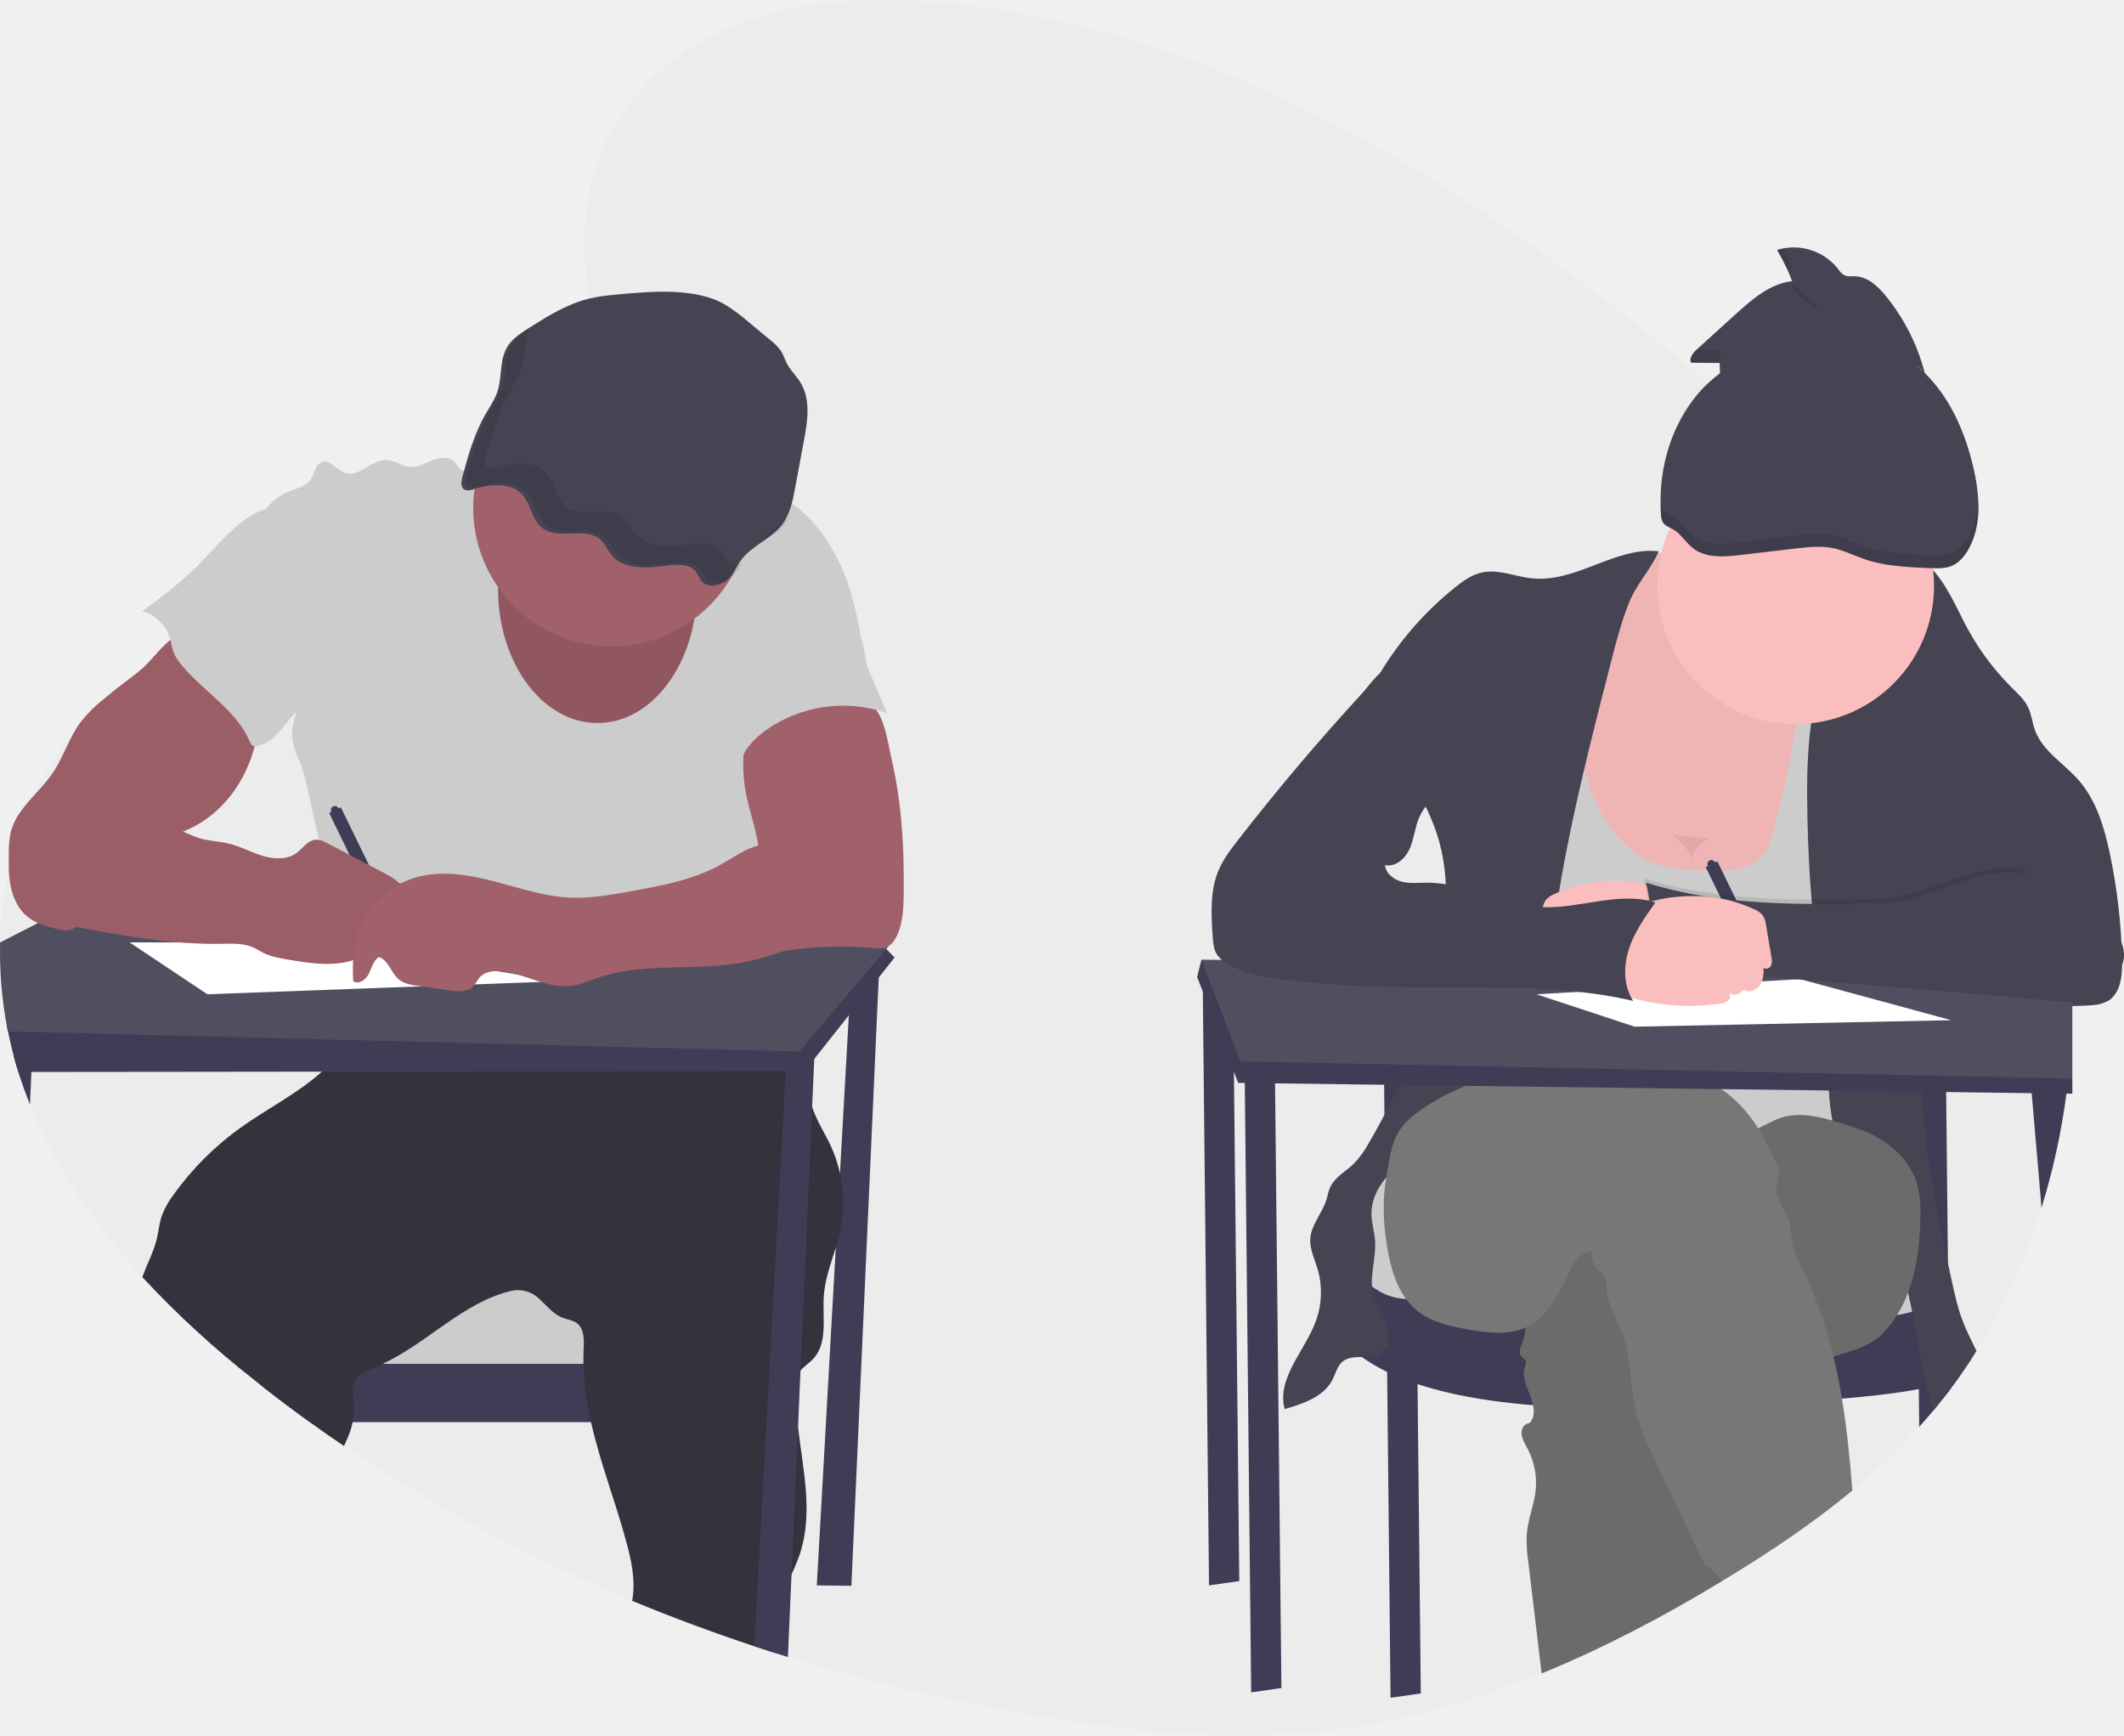
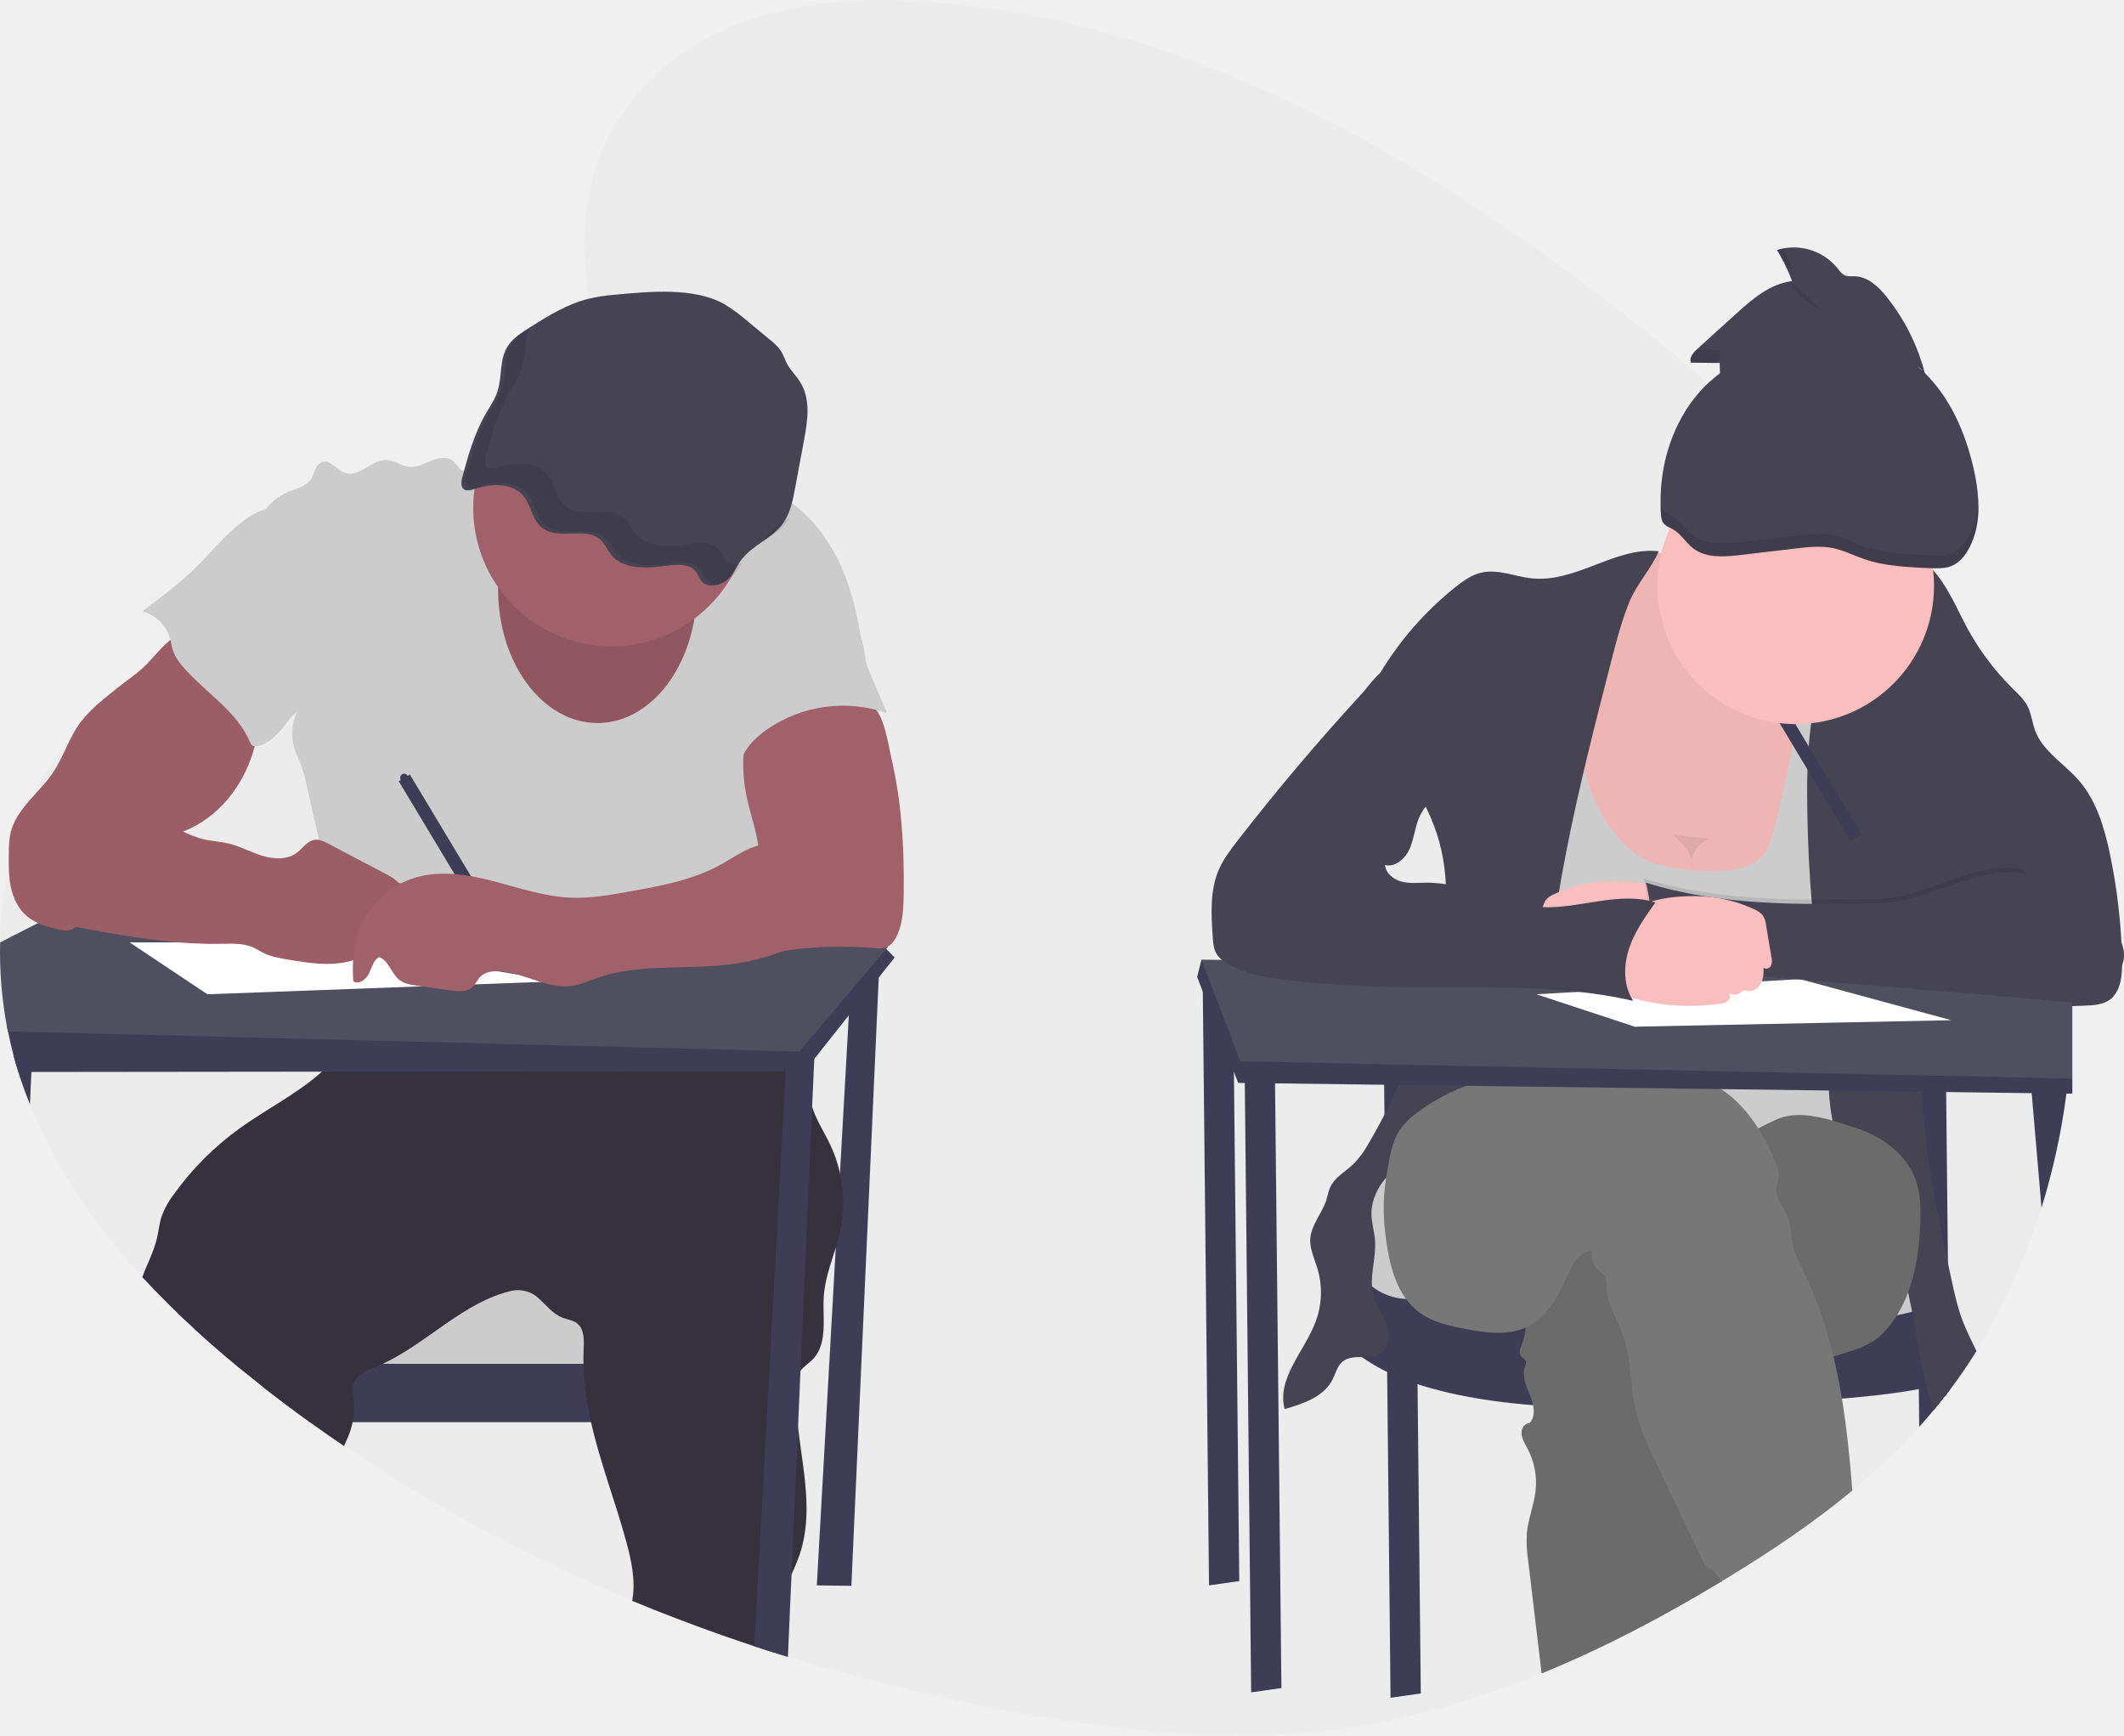
<svg xmlns="http://www.w3.org/2000/svg" id="f7e01b52-fe13-4534-b7fc-d479bcd2a427" data-name="Layer 1" width="982.89" height="803.03" viewBox="0 0 982.89 803.03">
+   <style>@keyframes vibration{to{transform:rotate(5deg)}}.vibracion{transform:rotate(-5deg);animation:vibration .46s linear infinite alternate;transform-origin:20% 55%}.dos{transform-origin:80% 55%}</style>
  <path d="M1067.54,514c0,.61,0,1.22,0,1.82q-.16,15.78-1.87,31.48a1.11,1.11,0,0,1,0,.19c-.09.87-.19,1.73-.29,2.6-.17,1.47-.35,2.93-.55,4.4a316.48,316.48,0,0,1-11.53,52.79h0a284.68,284.68,0,0,1-30.1,66.28q-5.92,9.5-12.61,18.39h0c-2.38,3.14-4.81,6.21-7.32,9.23q-2.64,3.17-5.38,6.24l-1.14,1.26a296.69,296.69,0,0,1-31,29.46c-18,14.92-37.38,27.9-57.07,39.94-1.12.69-2.25,1.37-3.38,2a1.65,1.65,0,0,1-.25.15c-26.76,16.18-54.51,30.78-83.1,42.47-31.3,12.83-63.62,22.16-96.78,26.24-46.22,5.68-93,1.06-138.94-6.88a902.93,902.93,0,0,1-113-27l-6.1-1.91q-4.74-1.51-9.47-3.08-28.57-9.45-56.5-21a742.68,742.68,0,0,1-133.33-71.59q-8-5.38-15.77-11-10.86-7.82-21.46-16.1L226.24,687a448.26,448.26,0,0,1-51.82-47.59c-21.52-23.42-39.91-49.84-52-80q-2.86-7.11-5.24-14.49l-.15-.49c-.8-2.5-1.54-5-2.22-7.6q-1.5-5.58-2.63-11.3c-.16-.73-.3-1.46-.43-2.2a189.21,189.21,0,0,1-3.15-38.93,180,180,0,0,1,4-34h0a153.38,153.38,0,0,1,11.33-33.57l0,0a121,121,0,0,1,17.33-26.73h0a102.23,102.23,0,0,1,16.33-15.26c10.85-8.08,22.88-13.71,35.35-18.16h0c5.86-2.1,11.8-3.94,17.77-5.65,4.23-1.22,8.48-2.38,12.71-3.52l12.48-3.37c8-2.18,16-4.42,23.88-6.84,21.48-6.56,42.53-14.5,62-26.34,3.08-1.87,6.22-3.92,9.36-6.12,4-2.78,7.94-5.8,11.84-9.06h0c3.94-3.3,7.8-6.83,11.48-10.57.57-.58,1.13-1.16,1.69-1.75,3-3.16,5.91-6.47,8.61-9.91,1.32-1.68,2.6-3.39,3.82-5.13,1.69-2.41,3.29-4.86,4.77-7.38h0c7.42-12.6,12-26.5,11.46-41.15a63.3,63.3,0,0,0-.65-7.21c-1.3-8.83-2.55-17.45-3.47-25.88-3.86-34.87-2.23-66.49,23.94-96.2,32.54-36.93,83.61-44.46,130.1-41.51,134.41,8.5,256.77,85.24,364.3,176.6q13.95,11.84,27.56,24,3.43,3.06,6.87,6.16c17,15.31,33.74,31.19,49.33,48.2,1.26,1.38,2.52,2.76,3.76,4.15.76.86,1.53,1.71,2.28,2.58q7.29,8.25,14.15,16.9a320.16,320.16,0,0,1,32.32,49,278.17,278.17,0,0,1,28.38,86.67h0a308.82,308.82,0,0,1,3.43,33.17c.17,3.27.28,6.55.34,9.82,0,1.05,0,2.09,0,3.14C1067.55,511,1067.55,512.48,1067.54,514Z" transform="translate(-108.55 -48.49)" fill="#cccccc" opacity="0.1" />
  <polygon points="393.98 448.74 377.98 733.53 393.98 733.74 406.98 444.74 393.98 448.74" fill="#3f3d56" />
  <rect x="136.98" y="593.03" width="198" height="43" fill="#cccccc" />
  <path d="M456.53,679.51v27H252q-10.86-7.82-21.46-16.1v-10.9Z" transform="translate(-108.55 -48.49)" fill="#3f3d56" />
  <path d="M497.37,618.06c-.56,2.59-1.29,5.15-2.06,7.7-2.27,7.37-5,14.64-5.53,22.3-.71,10.12,2,21.89-5,29.24-1.8,1.9-4.15,3.32-5.76,5.35a9.37,9.37,0,0,0-.68,1c-1.44,2.38-1.61,5.28-1.63,8A140,140,0,0,0,477.84,709c2.37,19.8,7.05,39.64.9,58.33a89.92,89.92,0,0,1-3.89,9.51c-3,6.6-6.27,13.11-7.25,20.26-.72,5.3-.5,10.76-.54,16.15q-4.74-1.51-9.47-3.08-28.57-9.45-56.5-21c.05-.27.1-.55.14-.82,1.43-8.9-.53-18-2.91-26.68-5-18.39-12.08-36.6-16.27-55.12a139.48,139.48,0,0,1-3.31-22c-.12-1.66-.19-3.33-.2-5-.05-2.18,0-4.36.09-6.56.21-4.39.4-9.6-3.11-12.27-1.93-1.45-4.48-1.7-6.73-2.58-4.34-1.69-7.31-5.61-10.75-8.75a14.09,14.09,0,0,0-12.59-3.7c-22.48,5.15-39,24.22-59.92,33.86-.81.38-1.62.74-2.44,1.08a35.55,35.55,0,0,0-7.67,3.92,8.74,8.74,0,0,0-3.44,4.85c-.53,2.12-.07,4.34.19,6.52a33.29,33.29,0,0,1-.45,10.63,32.45,32.45,0,0,1-1.07,4c-.8,2.37-1.87,4.69-2.89,7q-8-5.38-15.77-11-10.86-7.82-21.46-16.1L226.24,687a448.26,448.26,0,0,1-51.82-47.59c2.13-6,5.21-11.58,6.69-17.73.84-3.53,1.15-7.2,2.31-10.63a38.22,38.22,0,0,1,5.52-9.9,134,134,0,0,1,30.74-30.76c12.39-8.88,26.7-16,37.85-26.08A59.73,59.73,0,0,0,269.1,530.6c.19-.31.37-.64.53-1a20.75,20.75,0,0,0,1.79-5.72c.8-4.48.68-9.4,1.08-13.7a146.13,146.13,0,0,0,41.13,1.24c15.95-1.79,31.55-6.22,47.5-7.94,1.2-.14,2.41-.25,3.62-.35,5.11-.41,10.23-.5,15.36-.44,4.29,0,8.58.19,12.87.33l47.23,1.6c5.23.18,10.57.38,15.44,2.29,5.78,2.27,10.41,6.79,14.12,11.76.47.64.94,1.28,1.38,1.94A61,61,0,0,1,478.43,535c.19.52.37,1,.54,1.57.45,1.39.84,2.79,1.19,4.21.27,1.11.51,2.22.73,3.34,1.1,5.54,1.75,11.2,3.49,16.55.12.39.25.78.39,1.16,2.09,5.86,5.56,11.11,8.18,16.74a62.17,62.17,0,0,1,4.3,12.73A62.91,62.91,0,0,1,497.37,618.06Z" transform="translate(-108.55 -48.49)" fill="#35323e" />
  <path d="M353.81,260.19c-4.22-3.36-10.34-.9-15.28,1.27a98.09,98.09,0,0,1-12.76,4.61,5.39,5.39,0,0,1-2.8.29c-2-.48-2.84-2.85-4.33-4.29-2.59-2.49-6.83-1.9-10.17-.55s-6.64,3.3-10.22,3c-3.82-.3-7.14-3.12-11-3.21-6.8-.16-12.51,8.22-18.94,6-3.92-1.35-7-6.45-10.86-5-3,1.14-3.27,5.29-5.08,8-2.13,3.16-6.28,4.05-9.83,5.45-11.19,4.42-18.6,16.89-17.14,28.83.81,6.59,4,12.63,6.11,18.92,6.26,18.29,4.11,38.92,12,56.56,1-.94,1.56-1.29,2.53-2.22a23.14,23.14,0,0,0-1.35,16.6c.83,2.77,2.18,5.35,3.2,8.06a72.24,72.24,0,0,1,2.56,9.3l8.7,38.38c3.4,15,6.81,30,7.4,45.36a132.38,132.38,0,0,1-2.28,29.8c15.76-2.61,30.18-9.6,46.15-9.51,5.86,0,11.67,1,17.48,1.8a359.84,359.84,0,0,0,51.13,3.47,20.3,20.3,0,0,0,7.84-1.1c2.2-.94,4-2.61,6.08-3.82,4.07-2.4,9-3,13.69-3,21.39-.39,42,7.44,63.25,10.2,8.39-17.61,8.89-38.71,2.45-57.12-1.91-5.47-4.48-10.8-5.24-16.55a83.72,83.72,0,0,1-.24-10.63,77.11,77.11,0,0,0-4.83-26.58c-1.24-3.33-2.73-6.72-2.6-10.27s1.88-6.86,3.6-10c3.49-6.4,7-12.86,11.93-18.26,5.05-5.58,11.37-9.83,17.62-14l15.43-10.36c-2.11-13.33-4.83-27.37-10.48-39.63S483.43,286.46,472,279.29a84.36,84.36,0,0,0-12.06-6c-5.84-2.46-11.92-4.63-18.25-5-7.2-.41-14.29,1.52-21.4,2.72C397.91,274.78,371.57,274.32,353.81,260.19Z" transform="translate(-108.55 -48.49)" fill="#cccccc" />
  <path d="M522.53,491.51l-7.34,9.27-13.84,17.47-16,20.19-4.47,5.64h-8.67l-214.69.25-134.45.15h-6c-.8-2.5-1.54-5-2.22-7.6q-1.5-5.58-2.63-11.3c-.16-.73-.3-1.46-.43-2.2l48.78-31.89,18.34-.1h0l56.1-.32h0l31.33-.18,5.72,0,3.59,0h0l20.88-.11h0l159.14-.91h0l8.14-.05h0l3.53,0,9.35-.05,34.79-.2,6.68-2.54.49.52Z" transform="translate(-108.55 -48.49)" fill="#3f3d56" />
  <path d="M519.53,486.51l-.83,1-5.46,6.43L502,507.21,478.43,535l-208.8-5.33-157.45-4c-.16-.73-.3-1.46-.43-2.2a189.21,189.21,0,0,1-3.15-38.93l17.46-8.94,4-2.06,31.13-16,27.32-14,71.26,9.26,15.78,2.05,7.14.92,10.45,1.36.88.12L457.89,478.5,476,480.85l10.63,1.38,32.76,4.26Z" transform="translate(-108.55 -48.49)" fill="#504f60" />
  <path d="M485.53,534.51l-.17,3.93-1,22.19-5.38,122L477.84,709l-3,67.84-1.69,38.32-6.1-1.91q-4.74-1.51-9.47-3.08l14.63-266,.31-5.58,6.44-2Z" transform="translate(-108.55 -48.49)" fill="#3f3d56" />
  <path d="M123.53,534.22l-.45,10.27-.66,15q-2.86-7.11-5.24-14.49l-.15-.49c-.8-2.5-1.54-5-2.22-7.6Z" transform="translate(-108.55 -48.49)" fill="#3f3d56" />
  <ellipse cx="276.48" cy="272.53" rx="46" ry="62" fill="#a1616a" />
  <ellipse cx="276.48" cy="272.53" rx="46" ry="62" opacity="0.1" />
  <circle cx="282.98" cy="235.03" r="64" fill="#a1616a" />
  <path d="M392.8,184.88a81.94,81.94,0,0,0-11.61,1.77c-10.12,2.46-18.87,7.92-27.39,13.28-3.82,2.41-7.75,4.92-10.12,8.46-4.26,6.35-2.61,14.43-5,21.48-1.24,3.62-3.52,6.87-5.45,10.24-5.31,9.24-8.09,19.39-10.82,29.44-.56,2.08-.72,4.9,1.55,5.7a6.25,6.25,0,0,0,3.88-.44c7.17-2.37,16.28-3.05,21.6,1.76s4.87,13.34,11.2,17c7.25,4.23,18.57-.88,25.15,4.11,2.82,2.14,3.84,5.57,6.15,8.15,5.38,6,15.73,5.71,24.34,4.5,4.94-.7,11-1.17,14,2.3,1.44,1.64,1.85,3.89,3.52,5.37,3,2.68,8.49,1.32,11.42-1.43s4.33-6.47,6.77-9.56c4.75-6,13.1-9.27,18-15.2,4.1-5,5.34-11.26,6.46-17.3l4.17-22.39c1.69-9.08,3.23-19-1.88-27-1.82-2.88-4.43-5.36-6-8.34-1.05-2-1.64-4.11-2.86-6a24.91,24.91,0,0,0-5.13-5.18l-9.87-8.17a83,83,0,0,0-10.79-8C430,181.22,408.9,183.38,392.8,184.88Z" transform="translate(-108.55 -48.49)" fill="#464353" />
  <path d="M182,349.74c-2.37,2.52-4.56,5.24-7.1,7.6a86,86,0,0,1-7,5.6q-5.88,4.4-11.5,9.11a64.41,64.41,0,0,0-10.54,10.53c-5.34,7.17-7.87,16.09-12.87,23.5-4.42,6.57-10.65,11.76-15.14,18.28a28.28,28.28,0,0,0-4.32,9.07,42.14,42.14,0,0,0-.89,9.59c-.09,5.28-.17,10.62.91,15.79s3.45,10.25,7.51,13.64c3.77,3.15,8.64,4.6,13.41,5.8,2.46.61,5.12,1.18,7.46.21a12.3,12.3,0,0,0,4.34-3.66l12.17-14c8.14-9.4,16.6-19,27.77-24.5,3.5-1.71,7.19-3,10.7-4.66,14.88-7.17,25.4-21.85,29.48-37.85,1-3.91,1.64-7.9,2.29-11.89l1.76-10.94a3.49,3.49,0,0,0,0-1.67,3.6,3.6,0,0,0-1.28-1.52,212.12,212.12,0,0,1-23.74-22.4c-1.74-1.92-3.37-4.55-5.38-6.16-2.52-2-2.33-1.85-5.36,0A64.27,64.27,0,0,0,182,349.74Z" transform="translate(-108.55 -48.49)" fill="#a1616a" />
-   <path d="M265.25,422.54a1.88,1.88,0,1,0-3.38,1.64l-1,.49,29.82,61.12,5.39-2.63L266.26,422Z" transform="translate(-108.55 -48.49)" fill="#3f3d56" />
+   <g class="vibracion">
+     <path d="M265.25,422.54a1.88,1.88,0,1,0-3.38,1.64l-1,.49,29.82,61.12,5.39-2.63L266.26,422Z" transform="translate(-108.55 -48.49)" fill="#3f3d56" />
+   </g>
  <path d="M182,349.74c-2.37,2.52-4.56,5.24-7.1,7.6a86,86,0,0,1-7,5.6q-5.88,4.4-11.5,9.11a64.41,64.41,0,0,0-10.54,10.53c-5.34,7.17-7.87,16.09-12.87,23.5-4.42,6.57-10.65,11.76-15.14,18.28a28.28,28.28,0,0,0-4.32,9.07,42.14,42.14,0,0,0-.89,9.59c-.09,5.28-.17,10.62.91,15.79s3.45,10.25,7.51,13.64c3.77,3.15,8.64,4.6,13.41,5.8,2.46.61,5.12,1.18,7.46.21a12.3,12.3,0,0,0,4.34-3.66l12.17-14c8.14-9.4,16.6-19,27.77-24.5,3.5-1.71,7.19-3,10.7-4.66,14.88-7.17,25.4-21.85,29.48-37.85,1-3.91,1.64-7.9,2.29-11.89l1.76-10.94a3.49,3.49,0,0,0,0-1.67,3.6,3.6,0,0,0-1.28-1.52,212.12,212.12,0,0,1-23.74-22.4c-1.74-1.92-3.37-4.55-5.38-6.16-2.52-2-2.33-1.85-5.36,0A64.27,64.27,0,0,0,182,349.74Z" transform="translate(-108.55 -48.49)" opacity="0.04" />
  <path d="M526.74,462.38c-.1,6.38-.35,12.95-3,18.77-1.14,2.52-2.91,5-5.56,5.83a12.94,12.94,0,0,1-4.89.18,176.67,176.67,0,0,0-58.49,4.64c5.1-10.2,2.17-22.43,3.58-33.75.39-3.09,1.1-6.13,1.37-9.23,1-11-3.71-21.68-5.87-32.54a72.8,72.8,0,0,1,0-28.48,19,19,0,0,1,2.45-6.85,16.08,16.08,0,0,1,5.62-4.89c8.1-4.61,17.65-5.14,26.75-4.53,6.13.41,18.42-.17,23.53,3.6,5.59,4.13,7.36,18,8.87,24.41a206.48,206.48,0,0,1,4.6,29.87C526.68,440.37,526.89,451.38,526.74,462.38Z" transform="translate(-108.55 -48.49)" fill="#a1616a" />
  <polygon points="59.98 436.03 95.98 460.03 257.98 454.03 150.98 436.03 59.98 436.03" fill="#fff" />
  <path d="M216,293.83c-5.91,5.21-10.92,11.35-16.52,16.9-7.68,7.62-16.41,14.1-25.1,20.55a18.68,18.68,0,0,1,13,13.1c.38,1.47.57,3,1,4.44,1,3.41,3.2,6.35,5.56,9,10.14,11.43,24.33,19.89,30.31,34a3.14,3.14,0,0,0,1.2,1.7,2.63,2.63,0,0,0,1.55.18c5.41-.57,9.55-4.93,13-9.17,7.2-9,13.45-18.94,17-29.92s4.12-23.12.25-34c-1.93-5.42-4.91-10.4-7.87-15.33q-3.89-6.47-7.76-12.92c-1.35-2.27-3.07-6.88-5.72-8C230.18,281.9,219.67,290.16,216,293.83Z" transform="translate(-108.55 -48.49)" fill="#cccccc" />
  <path d="M510.54,358.46l8.51,20a61.83,61.83,0,0,0-55.9,7.75c-4.85,3.47-9.3,7.83-11.49,13.37a5.84,5.84,0,0,1-5.79-2.27,11.61,11.61,0,0,1-2.14-6.12c-.79-7.68,2.12-15.21,5-22.39,1.34-3.36,2.72-6.79,5.1-9.52s5.54-4.53,8.7-6.23a193.74,193.74,0,0,1,31.55-13.94c4.6-1.49,9.42-1.46,12,2.84C509.07,347.08,508.2,353,510.54,358.46Z" transform="translate(-108.55 -48.49)" fill="#cccccc" />
  <path d="M168.74,418.47c2.13,1.7,4,3.71,6.19,5.33a44.22,44.22,0,0,0,7.36,4.13l9.86,4.74a55.25,55.25,0,0,0,9.55,3.88c4.22,1.13,8.65,1.24,12.89,2.29,5.35,1.32,10.24,4.07,15.51,5.66s11.44,1.85,15.84-1.46c2.75-2.07,4.83-5.49,8.24-6,2.2-.29,4.32.77,6.28,1.8l25.66,13.49c3.46,1.82,7.12,3.84,8.93,7.31s.59,8.74-3.22,9.64a35.18,35.18,0,0,1-4,.23c-1.32.16-2.76.94-2.94,2.27a4.56,4.56,0,0,0,.63,2.35c1.15,2.64,1.49,5.8.15,8.36s-4.63,4.15-7.26,3c.45,3.87-3.76,6.58-7.51,7.61-9.46,2.59-19.49,1-29.16-.64-3.8-.64-7.66-1.3-11.12-3-1.66-.81-3.2-1.85-4.88-2.6-4.61-2.05-9.85-1.78-14.89-1.69-23.31.41-46.42-3.91-69.34-8.21-4.25-.8-8.62-1.65-12.25-4-7-4.56-9.6-13.92-8.45-22.2s5.35-15.78,9.48-23.06l5.35-9.43a12.14,12.14,0,0,1,2.88-3.8C146.39,408.46,162,413.05,168.74,418.47Z" transform="translate(-108.55 -48.49)" fill="#a1616a" />
  <path d="M168.74,418.47c2.13,1.7,4,3.71,6.19,5.33a44.22,44.22,0,0,0,7.36,4.13l9.86,4.74a55.25,55.25,0,0,0,9.55,3.88c4.22,1.13,8.65,1.24,12.89,2.29,5.35,1.32,10.24,4.07,15.51,5.66s11.44,1.85,15.84-1.46c2.75-2.07,4.83-5.49,8.24-6,2.2-.29,4.32.77,6.28,1.8l25.66,13.49c3.46,1.82,7.12,3.84,8.93,7.31s.59,8.74-3.22,9.64a35.18,35.18,0,0,1-4,.23c-1.32.16-2.76.94-2.94,2.27a4.56,4.56,0,0,0,.63,2.35c1.15,2.64,1.49,5.8.15,8.36s-4.63,4.15-7.26,3c.45,3.87-3.76,6.58-7.51,7.61-9.46,2.59-19.49,1-29.16-.64-3.8-.64-7.66-1.3-11.12-3-1.66-.81-3.2-1.85-4.88-2.6-4.61-2.05-9.85-1.78-14.89-1.69-23.31.41-46.42-3.91-69.34-8.21-4.25-.8-8.62-1.65-12.25-4-7-4.56-9.6-13.92-8.45-22.2s5.35-15.78,9.48-23.06l5.35-9.43a12.14,12.14,0,0,1,2.88-3.8C146.39,408.46,162,413.05,168.74,418.47Z" transform="translate(-108.55 -48.49)" opacity="0.04" />
  <path d="M474,435.75c-5.21,2.46-11.19,2.7-16.63,4.59s-10.06,5.29-15.05,8.06c-13,7.26-28,10-42.73,12.61-8.93,1.6-18,3.2-27,2.82-12.18-.52-23.88-4.58-35.68-7.64s-24.39-5.12-36.08-1.68a40.61,40.61,0,0,0-26.5,25.43c-2.45,7.19-2.79,14.94-2.32,22.52,2.46,1.81,5.9-.7,7.24-3.45s2.07-6.12,4.67-7.72c4.51,1.53,5.61,7.54,9.33,10.51,2.32,1.86,5.42,2.35,8.37,2.77l15.2,2.16c3.66.52,7.91.87,10.56-1.71,1.29-1.25,2-3,3.18-4.34,2.42-2.68,6.46-3.14,10.06-2.78,11.24,1.12,21.78,8.41,32.94,6.68,3.84-.59,7.41-2.23,11.07-3.52,21.69-7.66,45.79-3,68.36-7.39,8.61-1.67,16.9-4.63,25.09-7.75,4.45-1.69,8.95-3.46,12.75-6.32a26.84,26.84,0,0,0,10.36-23.81,27.22,27.22,0,0,0-9.61-17.64c-1.76-1.5-4.07-4.37-6.18-5.31C481.37,431.07,477.42,434.14,474,435.75Z" transform="translate(-108.55 -48.49)" fill="#a1616a" />
  <g opacity="0.1">
    <path d="M444.78,308c-1.67-1.48-2.08-3.73-3.52-5.37-3-3.47-9.06-3-14-2.3-8.61,1.21-19,1.49-24.34-4.5-2.31-2.58-3.33-6-6.15-8.15-6.58-5-17.9.12-25.15-4.11-6.33-3.69-5.92-12.25-11.2-17s-14.43-4.13-21.6-1.76a6.25,6.25,0,0,1-3.88.44c-2.27-.8-2.11-3.62-1.55-5.7,2.73-10.05,5.51-20.2,10.82-29.44,1.93-3.37,4.21-6.62,5.45-10.24,2.17-6.34,1.06-13.51,3.91-19.51-3.06,2-6,4.18-7.89,7-4.26,6.35-2.61,14.43-5,21.48-1.24,3.62-3.52,6.87-5.45,10.24-5.31,9.24-8.09,19.39-10.82,29.44-.56,2.08-.72,4.9,1.55,5.7a6.25,6.25,0,0,0,3.88-.44c7.17-2.37,16.28-3.05,21.6,1.76s4.87,13.34,11.2,17c7.25,4.23,18.57-.88,25.15,4.11,2.82,2.14,3.84,5.57,6.15,8.15,5.38,6,15.73,5.71,24.34,4.5,4.94-.7,11-1.17,14,2.3,1.44,1.64,1.85,3.89,3.52,5.37,3,2.68,8.49,1.32,11.42-1.43A30.32,30.32,0,0,0,452,309C449.4,309.79,446.63,309.67,444.78,308Z" transform="translate(-108.55 -48.49)" />
    <path d="M463,297a28.41,28.41,0,0,0-1.79,2.59c3.84-2.74,7.91-5.3,10.78-8.79a21.22,21.22,0,0,0,2-2.88C470,290.78,465.84,293.41,463,297Z" transform="translate(-108.55 -48.49)" />
  </g>
  <polygon points="556.48 446.53 559.48 733.53 573.48 731.53 570.48 446.53 556.48 446.53" fill="#3f3d56" />
  <polygon points="640.48 498.53 643.48 785.53 657.48 783.53 654.48 498.53 640.48 498.53" fill="#3f3d56" />
  <path d="M1010.56,692h0l-.06-5.51,0-3.28-.53-50.48-.83-78.92L1009,547H995l.07,6.56.44,42.27.19,18.3h0l.16,14.82.26,25.62.16,15.11h0l0,1.6.21,19.86.18,17.51,1.14-1.26q2.75-3.07,5.38-6.24Z" transform="translate(-108.55 -48.49)" fill="#3f3d56" />
  <polygon points="624.98 545.03 616.98 556.99 624.98 611.48 692.98 630.09 802.98 630.09 868.98 634.08 900.42 612.56 894.98 575.6 870.98 545.03 624.98 545.03" fill="#cccccc" />
  <path d="M725.53,605.48l-4,33.22s-21,65.13,148,61.14,140-17.28,140-17.28l-1-38.54s5.89,18.24-80,15.77-166-10.45-166-10.45S732.53,654.65,725.53,605.48Z" transform="translate(-108.55 -48.49)" fill="#3f3d56" />
  <path d="M866.33,307.72c-9.64,4.39-16.94,12.9-21.83,22.31s-7.64,19.74-10.35,30c-2.86,10.82-5.73,21.67-7.21,32.76-2.64,19.72-.66,40.45,8.4,58.16s25.8,32,45.4,35.41c7.57,1.33,15.35,1.06,23,.27a187,187,0,0,0,40.61-8.95c13.75-4.65,28.06-11.81,34.18-25,3.55-7.65,3.85-16.37,3.68-24.79a263.72,263.72,0,0,0-10.31-67.79c-1.85-6.4-4-12.85-7.92-18.24s-9.28-9.34-14.75-13C925.84,313.11,895.1,294.64,866.33,307.72Z" transform="translate(-108.55 -48.49)" fill="#fbbebe" />
  <path d="M866.33,307.72c-9.64,4.39-16.94,12.9-21.83,22.31s-7.64,19.74-10.35,30c-2.86,10.82-5.73,21.67-7.21,32.76-2.64,19.72-.66,40.45,8.4,58.16s25.8,32,45.4,35.41c7.57,1.33,15.35,1.06,23,.27a187,187,0,0,0,40.61-8.95c13.75-4.65,28.06-11.81,34.18-25,3.55-7.65,3.85-16.37,3.68-24.79a263.72,263.72,0,0,0-10.31-67.79c-1.85-6.4-4-12.85-7.92-18.24s-9.28-9.34-14.75-13C925.84,313.11,895.1,294.64,866.33,307.72Z" transform="translate(-108.55 -48.49)" opacity="0.05" />
  <path d="M855.5,433.59a45.39,45.39,0,0,0,10,10c9.52,6.58,21.74,7.47,33.3,7.83,9.28.28,19.92-.25,25.74-7.49,2.62-3.26,3.8-7.42,4.86-11.47a508.79,508.79,0,0,0,13.9-75.77l26.48.09c11.46,49.07,10.52,100.08,9.52,150.47l-1.45,73.48-17.06-1.81c-40.51-4.29-81.08-8.58-121.81-9.32a696.78,696.78,0,0,0-71.52,2.36L804.61,461.5c4.82-14.36,9.69-28.91,10.82-44,1.63-21.89-4.51-45,4-65.25.68-1.63,1.54-3.32,3.09-4.17s3.51-.64,5.29-.41c3.36.45,13.63,0,16.07,2.15,3.6,3.12,1.22,3.59-.05,8.62-2.27,9-4.42,17.33-4.39,26.71C839.47,402.18,844.75,420.16,855.5,433.59Z" transform="translate(-108.55 -48.49)" fill="#cccccc" />
  <path d="M1010.56,692h0q6.69-8.88,12.61-18.39c-2-4.28-4.2-8.46-5.95-12.83-2.68-6.7-4.22-13.8-5.74-20.85q-.78-3.6-1.55-7.2c-5.6-26.11-10.86-52.59-11.95-79.06q-.15-3.3-.19-6.6c0-.32,0-.63,0-1,0-2.41,0-4.82,0-7.22.12-6,.5-12.05,1.19-18.07.13-1.18.28-2.36.44-3.54,0-.26.06-.51.1-.77l68-2.48h0l5.72-.21c3.93-.14,8.09-.36,11.33-2.59,5.45-3.74,6.09-11.41,6-18a267.16,267.16,0,0,0-5.64-49.55c-2.58-12.26-6.26-24.79-14.52-34.21-6.78-7.74-16.6-13.37-20.13-23-1.31-3.58-1.64-7.51-3.34-10.93s-4.51-5.93-7.16-8.57a119.33,119.33,0,0,1-22.9-31.72c-4.05-8.16-8.44-17.16-13.73-22.8-.26-.29-.52-.56-.79-.82-4.5-4.45-9.65-6.4-15.75-3.37a20.17,20.17,0,0,0-3.12,1.94h0a38,38,0,0,0-5.93,5.64,135,135,0,0,0-16.13,23,127.83,127.83,0,0,0-8.24,18,124.1,124.1,0,0,0-4.45,15c-.86,3.77-1.54,7.58-2.08,11.4-2,14.36-2,29-1.72,43.54.3,13.36.89,26.75,2.1,40.06q.45,4.83,1,9.65,1.1,9.53,2.72,19c.43,2.41.87,4.82,1.36,7.22.12.64.25,1.28.38,1.91l.06.27a162.47,162.47,0,0,1,3.07,16.91q.12,1.07.18,2.13a82.33,82.33,0,0,1-.08,9.81c-.23,3.86-.59,7.71-.77,11.57,0,.68,0,1.35-.07,2-.05,1.95,0,3.9,0,5.85a92.72,92.72,0,0,0,1.66,13.89,89.85,89.85,0,0,0,8.65,24.44c.38.72.77,1.43,1.16,2.13,5.07,9.06,11.47,17.37,16.16,26.64a115,115,0,0,1,9,26.21q1,4.49,1.9,9c.93,4.8,1.76,9.64,2.61,14.48.08.48.17,1,.26,1.44,1.13,6.42,2.32,12.81,3.85,19.08.89,3.65,1.89,7.25,3.06,10.79Z" transform="translate(-108.55 -48.49)" fill="#464353" />
  <path d="M997.2,613.18c0,.9-.06,1.8-.1,2.71A128.18,128.18,0,0,1,995.89,629a85.29,85.29,0,0,1-4.33,17.39A58.64,58.64,0,0,1,986.4,657a48.92,48.92,0,0,1-6.42,8.27c-6,6.24-14.64,8.23-23,10.86a56.62,56.62,0,0,0-11.09,4.53c-.63.35-1.25.73-1.85,1.13l-10.46,6.93c-3.26,2.15-6.59,4.38-8.83,7.57a16.3,16.3,0,0,0-1,1.69,38.32,38.32,0,0,0-3.08,9.24c-5.44,22.66-10.89,45.34-14.62,68.34-.25,1.52-.49,3.05-.75,4.58l-.09.48a2.49,2.49,0,0,0-.16-.33c-26.76,16.18-54.51,30.78-83.1,42.47l-6.21-52a62.9,62.9,0,0,1-.64-12.78c.59-6.73,3.33-13.11,4.07-19.82a33.77,33.77,0,0,0-3.57-19.07c-1.18-2.28-2.66-4.52-2.93-7.07s1.2-4.88,3.76-5.14c2-2.22,2.16-5.25,1.57-8.25a24,24,0,0,0-1.4-4.57c-1.7-4.18-3.85-8.73-2.39-13a4.86,4.86,0,0,0,.5-2.5.41.41,0,0,0,0-.16c-.34-1.12-1.67-1.61-2.36-2.56-1.3-1.77,0-4.18.8-6.22a23.73,23.73,0,0,0,1.34-6.81c.11-1.29.19-2.59.33-3.87a39,39,0,0,1,.93-5.14,40.57,40.57,0,0,1,16.43-23.52c3.89-2.62,8.22-4.53,12.19-7a111.66,111.66,0,0,0,11.62-9q13.21-11,27.47-20.74a347,347,0,0,1,31.72-19.26q3.5-1.89,7-3.68,3.81-2,7.67-3.79c8.24-3.93,17.59-2.46,26.7.16,3.82,1.09,7.59,2.39,11.23,3.57a52,52,0,0,1,10.2,4.58c8.07,4.74,14.74,11.74,17.51,20.58a1.09,1.09,0,0,1,0,.17C997.25,601.41,997.36,607.35,997.2,613.18Z" transform="translate(-108.55 -48.49)" fill="#777777" />
  <path d="M997.2,613.18c0,.9-.06,1.8-.1,2.71A128.18,128.18,0,0,1,995.89,629a85.29,85.29,0,0,1-4.33,17.39A58.64,58.64,0,0,1,986.4,657a48.92,48.92,0,0,1-6.42,8.27c-6,6.24-14.64,8.23-23,10.86a56.62,56.62,0,0,0-11.09,4.53c-.63.35-1.25.73-1.85,1.13l-10.46,6.93c-3.26,2.15-6.59,4.38-8.83,7.57a16.3,16.3,0,0,0-1,1.69,38.32,38.32,0,0,0-3.08,9.24c-5.44,22.66-10.89,45.34-14.62,68.34-.25,1.52-.49,3.05-.75,4.58l-.09.48a2.49,2.49,0,0,0-.16-.33c-26.76,16.18-54.51,30.78-83.1,42.47l-6.21-52a62.9,62.9,0,0,1-.64-12.78c.59-6.73,3.33-13.11,4.07-19.82a33.77,33.77,0,0,0-3.57-19.07c-1.18-2.28-2.66-4.52-2.93-7.07s1.2-4.88,3.76-5.14c2-2.22,2.16-5.25,1.57-8.25a24,24,0,0,0-1.4-4.57c-1.7-4.18-3.85-8.73-2.39-13a4.86,4.86,0,0,0,.5-2.5.41.41,0,0,0,0-.16c-.34-1.12-1.67-1.61-2.36-2.56-1.3-1.77,0-4.18.8-6.22a23.73,23.73,0,0,0,1.34-6.81c.11-1.29.19-2.59.33-3.87a39,39,0,0,1,.93-5.14,40.57,40.57,0,0,1,16.43-23.52c3.89-2.62,8.22-4.53,12.19-7a111.66,111.66,0,0,0,11.62-9q13.21-11,27.47-20.74a347,347,0,0,1,31.72-19.26q3.5-1.89,7-3.68,3.81-2,7.67-3.79c8.24-3.93,17.59-2.46,26.7.16,3.82,1.09,7.59,2.39,11.23,3.57a52,52,0,0,1,10.2,4.58c8.07,4.74,14.74,11.74,17.51,20.58a1.09,1.09,0,0,1,0,.17C997.25,601.41,997.36,607.35,997.2,613.18Z" transform="translate(-108.55 -48.49)" opacity="0.1" />
-   <path d="M902.25,447.54a1.88,1.88,0,1,0-3.38,1.64l-1,.49,29.82,61.12,5.39-2.63L903.26,447Z" transform="translate(-108.55 -48.49)" fill="#3f3d56" />
+   <g class="vibracion dos">
+     <path d="M902.25,447.54a1.88,1.88,0,1,0-3.38,1.64l-1,.49,29.82,61.12,5.39-2.63L903.26,447Z" transform="translate(-108.55 -48.49)" fill="#3f3d56" />
+   </g>
  <circle cx="830.98" cy="271.03" r="64" fill="#fbbebe" />
  <path d="M1024,279.9a85,85,0,0,0-2.26-15.09c-3.76-16.17-10.63-32.09-22.46-43.7a87.56,87.56,0,0,0-2.61-8.39,1.59,1.59,0,0,0-.07-.2,93.9,93.9,0,0,0-15.1-26.77c-3.75-4.66-8.61-9.26-14.59-9.44-1.68-.06-3.46.23-5-.54a9,9,0,0,1-2.79-2.86,26.19,26.19,0,0,0-25.36-9.49l-.62.13c-.35.07-.7.15-1,.24s-.84.24-1.26.37q.69,1.14,1.35,2.31,1.78,3.17,3.3,6.48,1.26,2.76,2.33,5.61c-10.24,1.17-18.58,8.44-26.2,15.36L893.72,210.2a.76.76,0,0,0-.09.09l-.52.5c-.13.13-.26.26-.38.4a.86.86,0,0,0-.13.14c-.15.16-.29.33-.43.5a7.54,7.54,0,0,0-.67,1,3.67,3.67,0,0,0-.26.47,1,1,0,0,0-.07.15,3.69,3.69,0,0,0-.17.42.14.14,0,0,0,0,.06,2.33,2.33,0,0,0-.07.25,3,3,0,0,0,.17,2.12l11.83.13,1.39,0c.06,1.58.11,3.17.17,4.75a67.39,67.39,0,0,0-5.4,4.5,58.64,58.64,0,0,0-5.27,5.56c-10.67,12.89-16.24,29.54-16.8,46.3,0,.52,0,1,0,1.54,0,1.53,0,3.06,0,4.58,0,1,.09,2,.17,3a7.49,7.49,0,0,0,1,3.71,3.44,3.44,0,0,0,.28.36,6.9,6.9,0,0,0,2.12,1.56l.86.42h0c.43.21.84.41,1.24.64,3.77,2.13,6,6.24,9.43,8.88.2.15.4.3.6.43l.45.3.28.18.38.22a8.14,8.14,0,0,0,.77.41h0a0,0,0,0,1,0,0l.48.24.08,0h0c.4.18.8.35,1.21.5l.57.2.17.06c.16.05.33.11.5.15q.51.15,1,.27l1,.22c.39.07.79.14,1.19.19l.59.08.6.06q1.43.13,2.88.15h0a72,72,0,0,0,9.07-.63l25.52-3c5.79-.67,11.7-1.34,17.41-.16,4.84,1,9.3,3.3,14,4.93,1.06.37,2.12.71,3.19,1,.39.11.79.23,1.19.33l.55.14,1.28.31c.46.11.92.22,1.38.31.65.14,1.29.26,1.94.38.44.09.89.16,1.34.24h.09l1.28.2.31,0h0l.95.13c.46.07.92.13,1.39.18q1.53.19,3.06.33c1.65.16,3.31.28,5,.38l1.66.1,1.66.08,5,.22h.22l.7,0a25.8,25.8,0,0,0,6.22-.32c.36-.07.71-.15,1.06-.25s.64-.2,1-.32c3.75-1.44,6.49-4.75,8.39-8.29.4-.75.77-1.5,1.11-2.27s.65-1.55.93-2.33c.35-1,.65-1.95.91-2.95.08-.27.15-.54.21-.82s.2-.83.28-1.25c.25-1.15.44-2.31.58-3.48,0-.37.09-.75.13-1.12.09-1,.16-1.93.2-2.91,0-.74,0-1.49,0-2.24C1024.07,282,1024,280.93,1024,279.9Zm-25.64-59.7c-.81-.76-1.64-1.49-2.48-2.18A10.33,10.33,0,0,1,998.35,220.2Z" transform="translate(-108.55 -48.49)" fill="#464353" />
  <path d="M816.7,316c-7.53-.93-15-4.23-22.43-2.61-4.65,1-8.65,3.89-12.37,6.86A150.41,150.41,0,0,0,747.13,360a21,21,0,0,0-3.21,7.52c-.48,3.12.37,6.29,1.38,9.28,6.84,20.21,21.47,37.09,28.13,57.36,7,21.32,4.57,44.62-.59,66.46A277.75,277.75,0,0,1,742,577.32a43.74,43.74,0,0,1-7.1,9.72c-3.64,3.5-8.53,6-10.69,10.58-1,2-1.29,4.28-2,6.42-2,6-6.84,11.14-7.31,17.47-.35,4.83,1.94,9.4,3.33,14a38.58,38.58,0,0,1-.71,24.1c-5.07,13.9-18.33,26.54-14.48,40.83,8.59-2.47,18.11-5.68,22.16-13.65,1.43-2.82,2.14-6.18,4.55-8.24,4.81-4.09,13-.39,18.11-4.15,3.86-2.86,4-8.72,2.28-13.22s-4.68-8.46-6-13.09c-2.3-8.35,1.38-17.18.7-25.81-.32-4-1.55-7.83-1.64-11.81-.17-7.73,4.11-15,9.8-20.25s12.72-8.73,19.64-12.16l26.16-13c9.49-4.7,19.89-10.43,23-20.55,1.18-3.79,1.19-7.83,1.25-11.79.89-60.51,16.05-119.8,31.12-178.41,2.34-9.08,4.72-18.2,8.2-26.92s10.29-15.72,13.76-23.82C856,301.21,837.61,318.62,816.7,316Z" transform="translate(-108.55 -48.49)" fill="#464353" />
  <path d="M960.91,695.61c2.31,14,3.72,28.3,4.82,42.53-18,14.92-37.38,27.9-57.07,39.94-1.12.69-2.25,1.37-3.38,2l-.09.48a2.49,2.49,0,0,0-.16-.33,15.05,15.05,0,0,0-7.52-7.42q-11.07-23.25-22.12-46.5c-4-8.37-8-16.82-10-25.85,0-.19-.09-.39-.12-.58-1.52-7-1.87-14.27-2.88-21.36a61.7,61.7,0,0,0-2.73-11.94c-1.2-3.45-2.85-6.8-4.31-10.17-1.8-4.16-3.31-8.37-3.38-12.86,0-1.43.09-3-.61-4.2a10.89,10.89,0,0,0-2.73-2.64,10.41,10.41,0,0,1-3.36-9.51c-6,.31-9.38,6.76-11.79,12.23a66.68,66.68,0,0,1-8.56,15,28.45,28.45,0,0,1-9.48,7.89c-.33.16-.66.32-1,.46-8.35,3.68-18.1,2.38-27.15.72-7.91-1.45-16.09-3.25-22.45-8.17l-.68-.54a29.37,29.37,0,0,1-5-5.34c-5.33-7.28-7.69-16.87-9-26-.12-.86-.24-1.72-.35-2.58a96.17,96.17,0,0,1-.75-19.48c.12-1.6.29-3.2.5-4.79.14-1,.29-2.08.46-3.12a.28.28,0,0,1,0-.09c.26-1.65.54-3.31.82-5,1-5.67,2-11.49,5-16.37a31,31,0,0,1,7.36-7.88c1.08-.85,2.19-1.66,3.31-2.44,1.82-1.26,3.69-2.46,5.59-3.59a96.62,96.62,0,0,1,15-7.3c1.24-.48,2.5-.93,3.76-1.36a29.51,29.51,0,0,1,15.28-1.21,80.41,80.41,0,0,0,13.68.8c11.73-.23,23.51-2.47,35.22-3.92,16.26-2,33.73-2.24,47.91,6,.68.39,1.34.8,2,1.23,7,4.58,12.64,11,17.19,18.17,1,1.51,1.87,3.06,2.73,4.63a117.93,117.93,0,0,1,5.37,11.1,13.8,13.8,0,0,1,1.49,6,7.79,7.79,0,0,1-.16,1.18c-.27,1.42-.81,2.8-1,4.24-.63,5.45,4,10,5.73,15.19,1.12,3.38,1,7,1.63,10.56.91,5,3.36,9.5,5.56,14a175.06,175.06,0,0,1,8.9,22.37c1.74,5.33,3.23,10.74,4.54,16.2q.64,2.63,1.21,5.27C959.23,686.1,960.12,690.84,960.91,695.61Z" transform="translate(-108.55 -48.49)" fill="#777777" />
  <polygon points="958.98 499.03 958.98 506.03 957.69 506.01 956.25 505.99 940.17 505.79 900.55 505.27 889.43 505.13 886.55 505.09 869.86 504.88 846.34 504.57 796.44 503.92 709.85 502.8 678.6 502.4 666.06 502.24 654.52 502.09 647.33 501.99 640.52 501.9 590.03 501.25 576.03 501.07 572.98 501.03 571 495.92 556.61 458.81 553.98 452.03 555.98 444.03 564.98 450.03 570.52 450.72 661.73 462.06 678.85 464.19 715.15 468.71 750.71 473.13 764.65 474.86 847.14 485.12 870.19 487.99 889.27 490.36 957.11 498.8 958.98 499.03" fill="#3f3d56" />
  <polygon points="555.98 444.03 573.98 491.03 958.98 499.03 958.98 448.03 555.98 444.03" fill="#504f60" />
  <polygon points="575.98 496.03 578.98 783.03 592.98 781.03 589.98 496.03 575.98 496.03" fill="#3f3d56" />
  <path d="M1066.24,554.49l-1.44,0a316.48,316.48,0,0,1-11.53,52.79l-4.55-53-.19-2.26,16.82-1.94.56-.06Z" transform="translate(-108.55 -48.49)" fill="#3f3d56" />
  <polygon points="902.98 472.03 756.48 475.03 710.98 460.03 832.98 453.03 902.98 472.03" fill="#fff" />
  <path d="M827.76,462.2a9.82,9.82,0,0,0-4,2.85,10.56,10.56,0,0,0-1.49,4.54l-2.46,14.67a6.49,6.49,0,0,0,.19,4.07c.64,1.23,2.5,1.87,3.43.85-.12,2.87.13,5.93,1.8,8.27s5.17,3.57,7.53,1.94a4.88,4.88,0,0,0,7.35,1.14c-1.42.48-1.52,2.65-.51,3.75a6.53,6.53,0,0,0,4.08,1.63,99.79,99.79,0,0,0,51.9-6.53c1.55-.64-2.53-19.75-2.94-21.71-1-4.61-1.5-10.24-5.39-13.34-9.3-7.42-25.82-8.88-37.15-8A64,64,0,0,0,827.76,462.2Z" transform="translate(-108.55 -48.49)" fill="#fbbebe" />
  <path d="M976.82,464.42c-36.17.69-73.09,1.28-107.61-9.55a73,73,0,0,1-.66,38.87l169.12,14c7.17.59,36.9,3.95,43.89,2.26s-58.65-23.31-56-30c7.29-18.43,31.71-29.23,14.12-29.92C1017.48,449.2,999.19,464,976.82,464.42Z" transform="translate(-108.55 -48.49)" opacity="0.1" />
  <path d="M977.82,466.42c-36.17.69-73.09,1.28-107.61-9.55a73,73,0,0,1-.66,38.87l169.12,14c7.17.59,36.9,4,43.89,2.26s5.35-10.31,8-17c7.29-18.43-32.29-42.23-49.88-42.92C1018.48,451.2,1000.19,466,977.82,466.42Z" transform="translate(-108.55 -48.49)" fill="#464353" />
  <path d="M920.31,469.2a9.79,9.79,0,0,1,4,2.85,10.71,10.71,0,0,1,1.5,4.54l2.46,14.67a6.56,6.56,0,0,1-.19,4.07c-.64,1.23-2.51,1.87-3.43.85.11,2.87-.13,5.93-1.8,8.27s-5.17,3.57-7.54,1.94a4.88,4.88,0,0,1-7.35,1.14c1.42.48,1.53,2.65.52,3.75a6.56,6.56,0,0,1-4.09,1.63,99.75,99.75,0,0,1-51.89-6.53c-1.55-.64,2.52-19.75,2.94-21.71,1-4.61,1.5-10.24,5.39-13.34,9.29-7.42,25.82-8.88,37.15-8A64,64,0,0,1,920.31,469.2Z" transform="translate(-108.55 -48.49)" fill="#fbbebe" />
  <path d="M681.31,437.35c-3.32,4.28-6.65,8.65-8.79,13.64-4.09,9.52-3.49,20.3-2.81,30.64.19,3,.43,6.06,2,8.55a14.44,14.44,0,0,0,5.22,4.45c8.66,4.92,18.8,6.39,28.7,7.49q22.74,2.52,45.64,3.07c37.82.92,76.22-2.17,113.06,6.4-4.56-6.93-4.55-16.1-2-24s7.46-14.78,12.27-21.55c-16.86-5.34-34.94,3-52.6,2.17-18.13-.85-34.91-11.33-53.06-11.32-3.9,0-7.87.49-11.66-.45s-7.46-3.8-7.81-7.69c4.84,1.09,9.43-3.05,11.43-7.59s2.36-9.67,4.3-14.24c4.83-11.37,17.88-16.64,26-26,1.28-1.48,2.49-3.23,2.45-5.19a8.12,8.12,0,0,0-2-4.47c-6.75-9-16.92-14-25.37-21-2.94-2.44-8.87-11.64-12.17-12.49-6.12-1.57-11.31,7.27-15.29,11.58Q708.68,402.1,681.31,437.35Z" transform="translate(-108.55 -48.49)" fill="#464353" />
  <path d="M882.39,434.81a33.1,33.1,0,0,1,6.69,6.63,11.42,11.42,0,0,1,2.09,8.94,13.36,13.36,0,0,1,8.33-13.83Z" transform="translate(-108.55 -48.49)" opacity="0.07" />
  <g opacity="0.1">
    <path d="M937.85,172.57a86.87,86.87,0,0,0-4.06-9.15,24.52,24.52,0,0,0-2.92.75A84.57,84.57,0,0,1,935.5,173C936.27,172.8,937.05,172.66,937.85,172.57Z" transform="translate(-108.55 -48.49)" />
    <path d="M995.87,212c.27.22.53.47.79.7a1.46,1.46,0,0,0-.07-.19Q996.25,212.26,995.87,212Z" transform="translate(-108.55 -48.49)" />
    <path d="M902.91,216.4c.52-.41,1-.84,1.56-1.24l-.16-4.75-10.68-.11c-1.73,1.59-3.57,3.87-2.55,6Z" transform="translate(-108.55 -48.49)" />
    <path d="M1019.67,296.36c-1.9,3.54-4.64,6.86-8.39,8.29-2.89,1.1-6.07,1-9.16.86-10.54-.43-21.26-.9-31.22-4.39-4.66-1.64-9.12-3.93-14-4.94-5.71-1.18-11.62-.51-17.41.17l-25.52,3c-7.53.88-15.92,1.54-21.93-3.08-3.44-2.64-5.66-6.75-9.43-8.87-1.59-.9-3.48-1.48-4.51-3a7.49,7.49,0,0,1-1-3.71c-.08-1.05-.13-2.1-.17-3.15a84.63,84.63,0,0,0,.17,9.15,7.49,7.49,0,0,0,1,3.71c1,1.51,2.92,2.09,4.51,3,3.77,2.12,6,6.23,9.43,8.87,6,4.62,14.4,4,21.93,3.08l25.52-3c5.79-.68,11.7-1.35,17.41-.17,4.84,1,9.3,3.3,14,4.94,10,3.49,20.68,4,31.22,4.39,3.09.13,6.27.24,9.16-.86,3.75-1.43,6.49-4.75,8.39-8.29,3.68-6.85,4.71-14.62,4.32-22.45A39.06,39.06,0,0,1,1019.67,296.36Z" transform="translate(-108.55 -48.49)" />
  </g>
  <path d="M937.56,179l14,13S939.56,187,937.56,179Z" transform="translate(-108.55 -48.49)" opacity="0.1" />
</svg>
